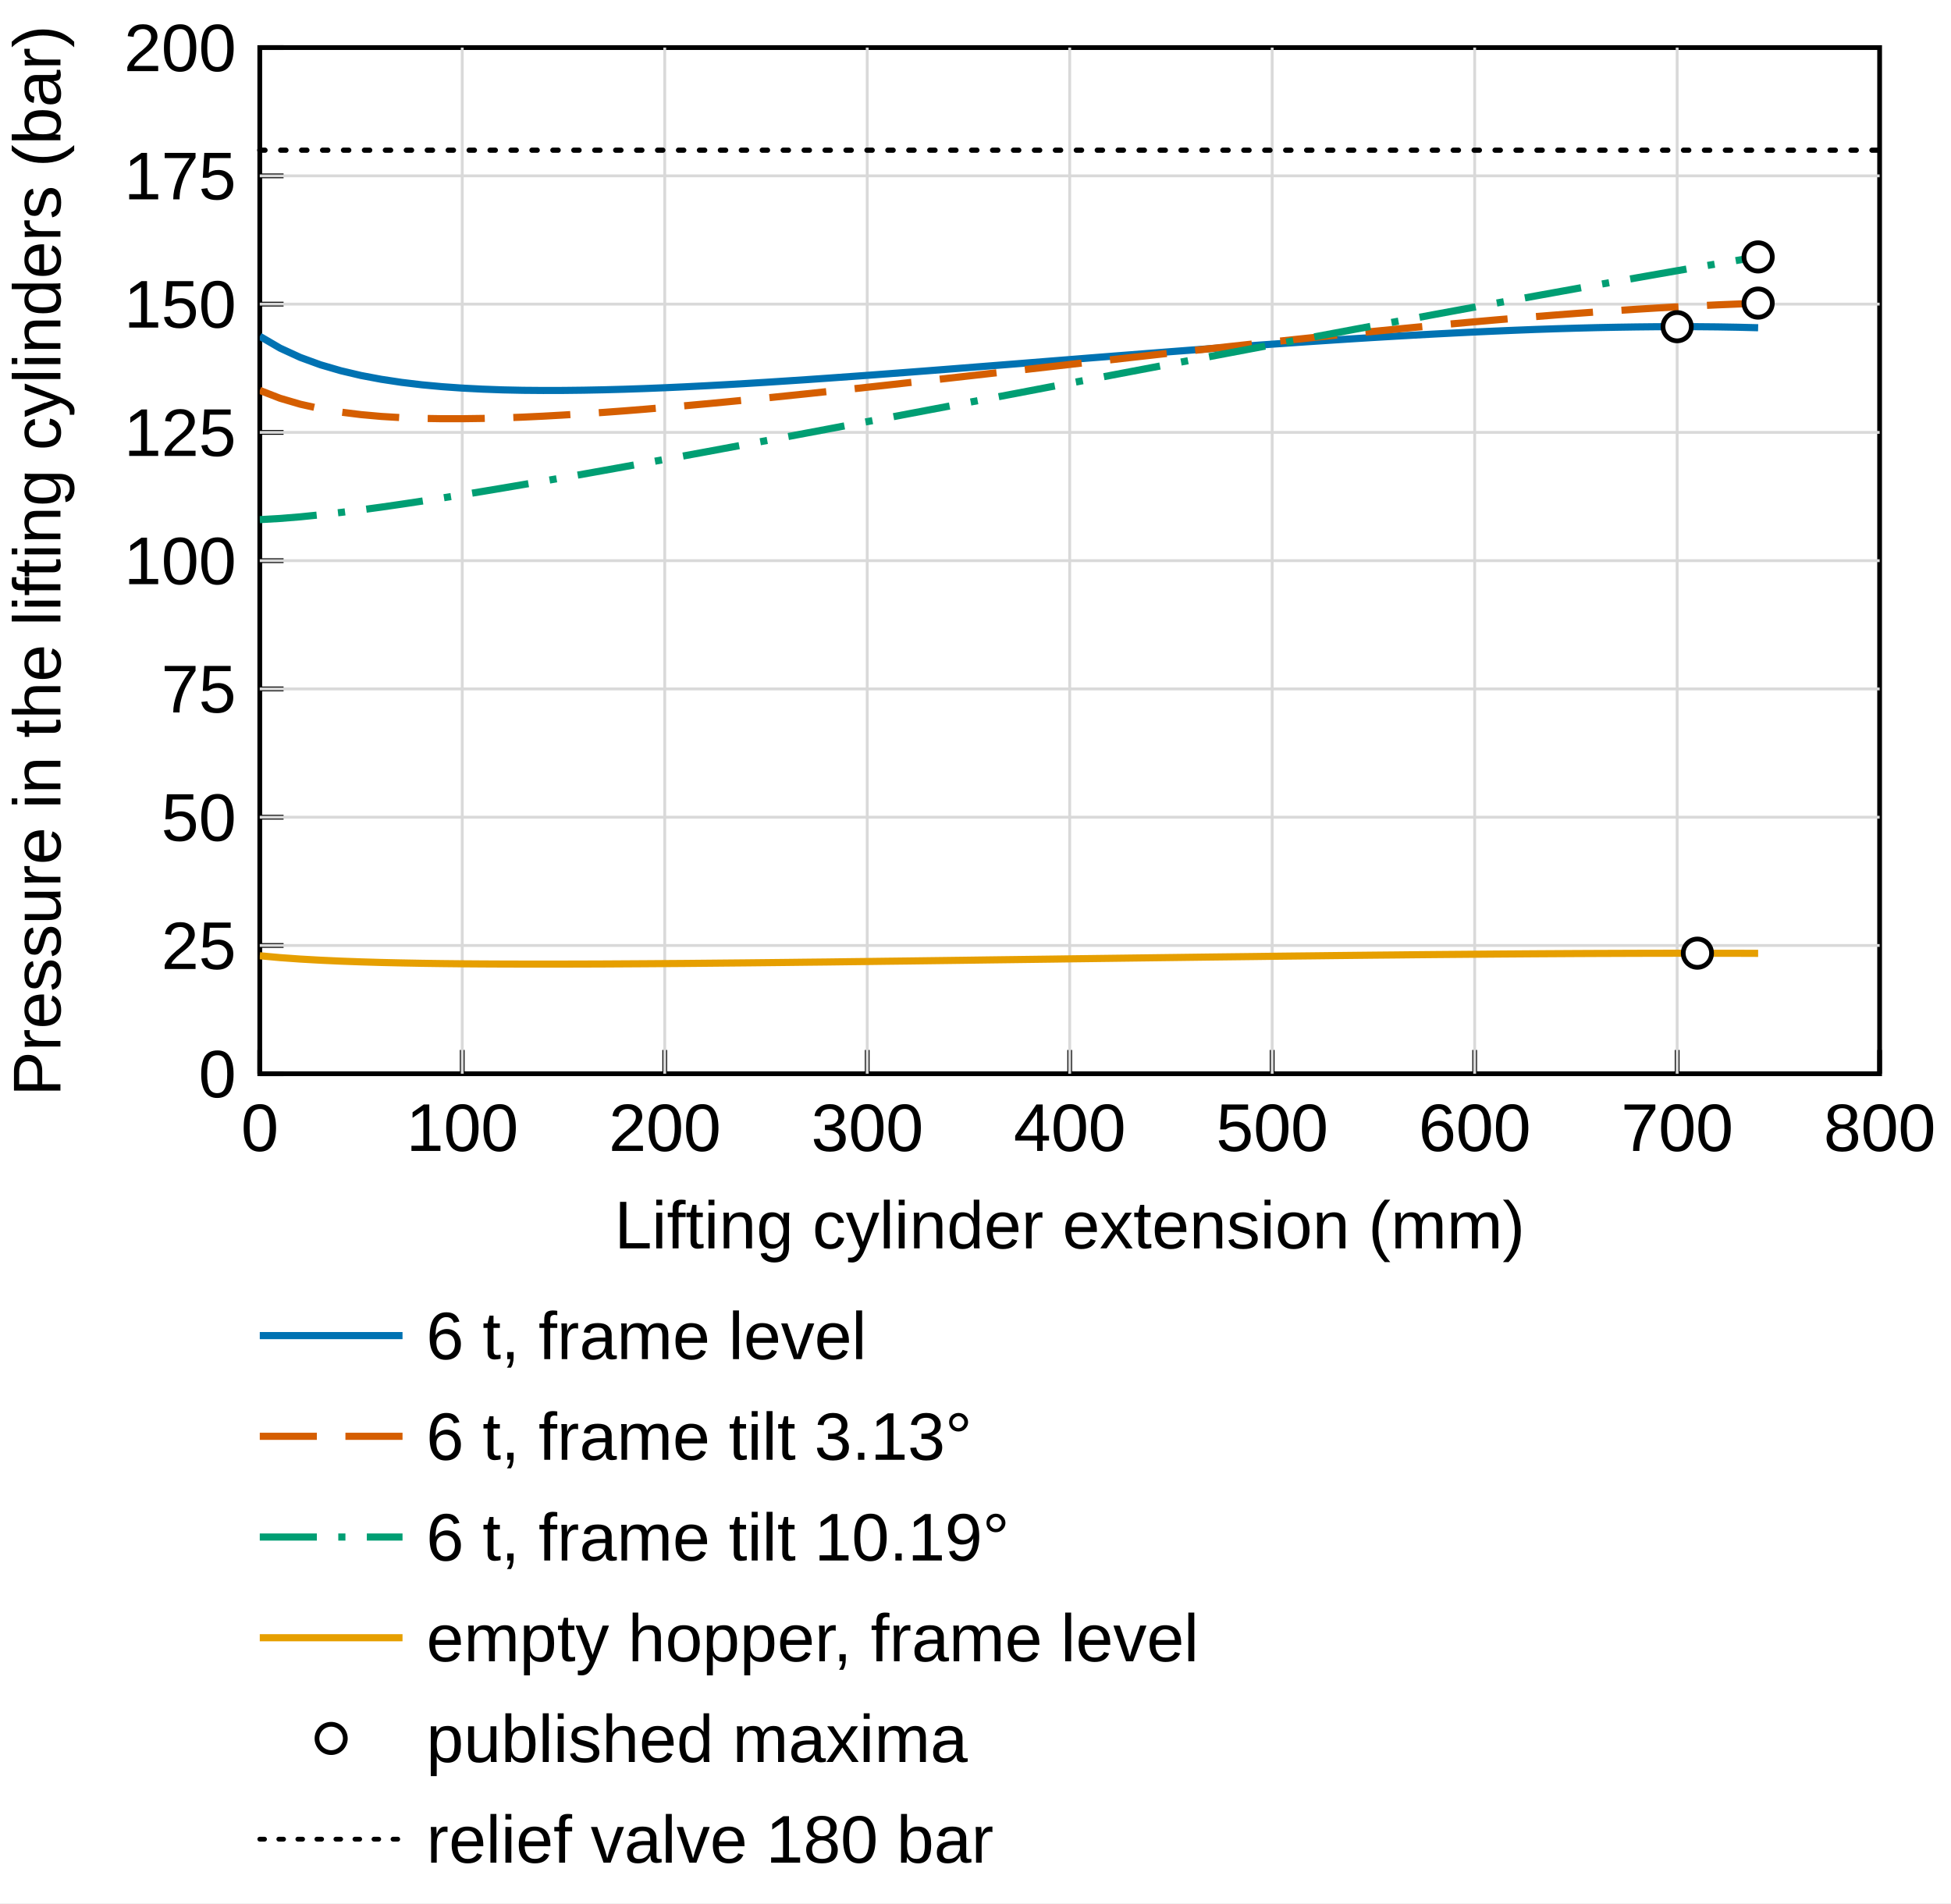
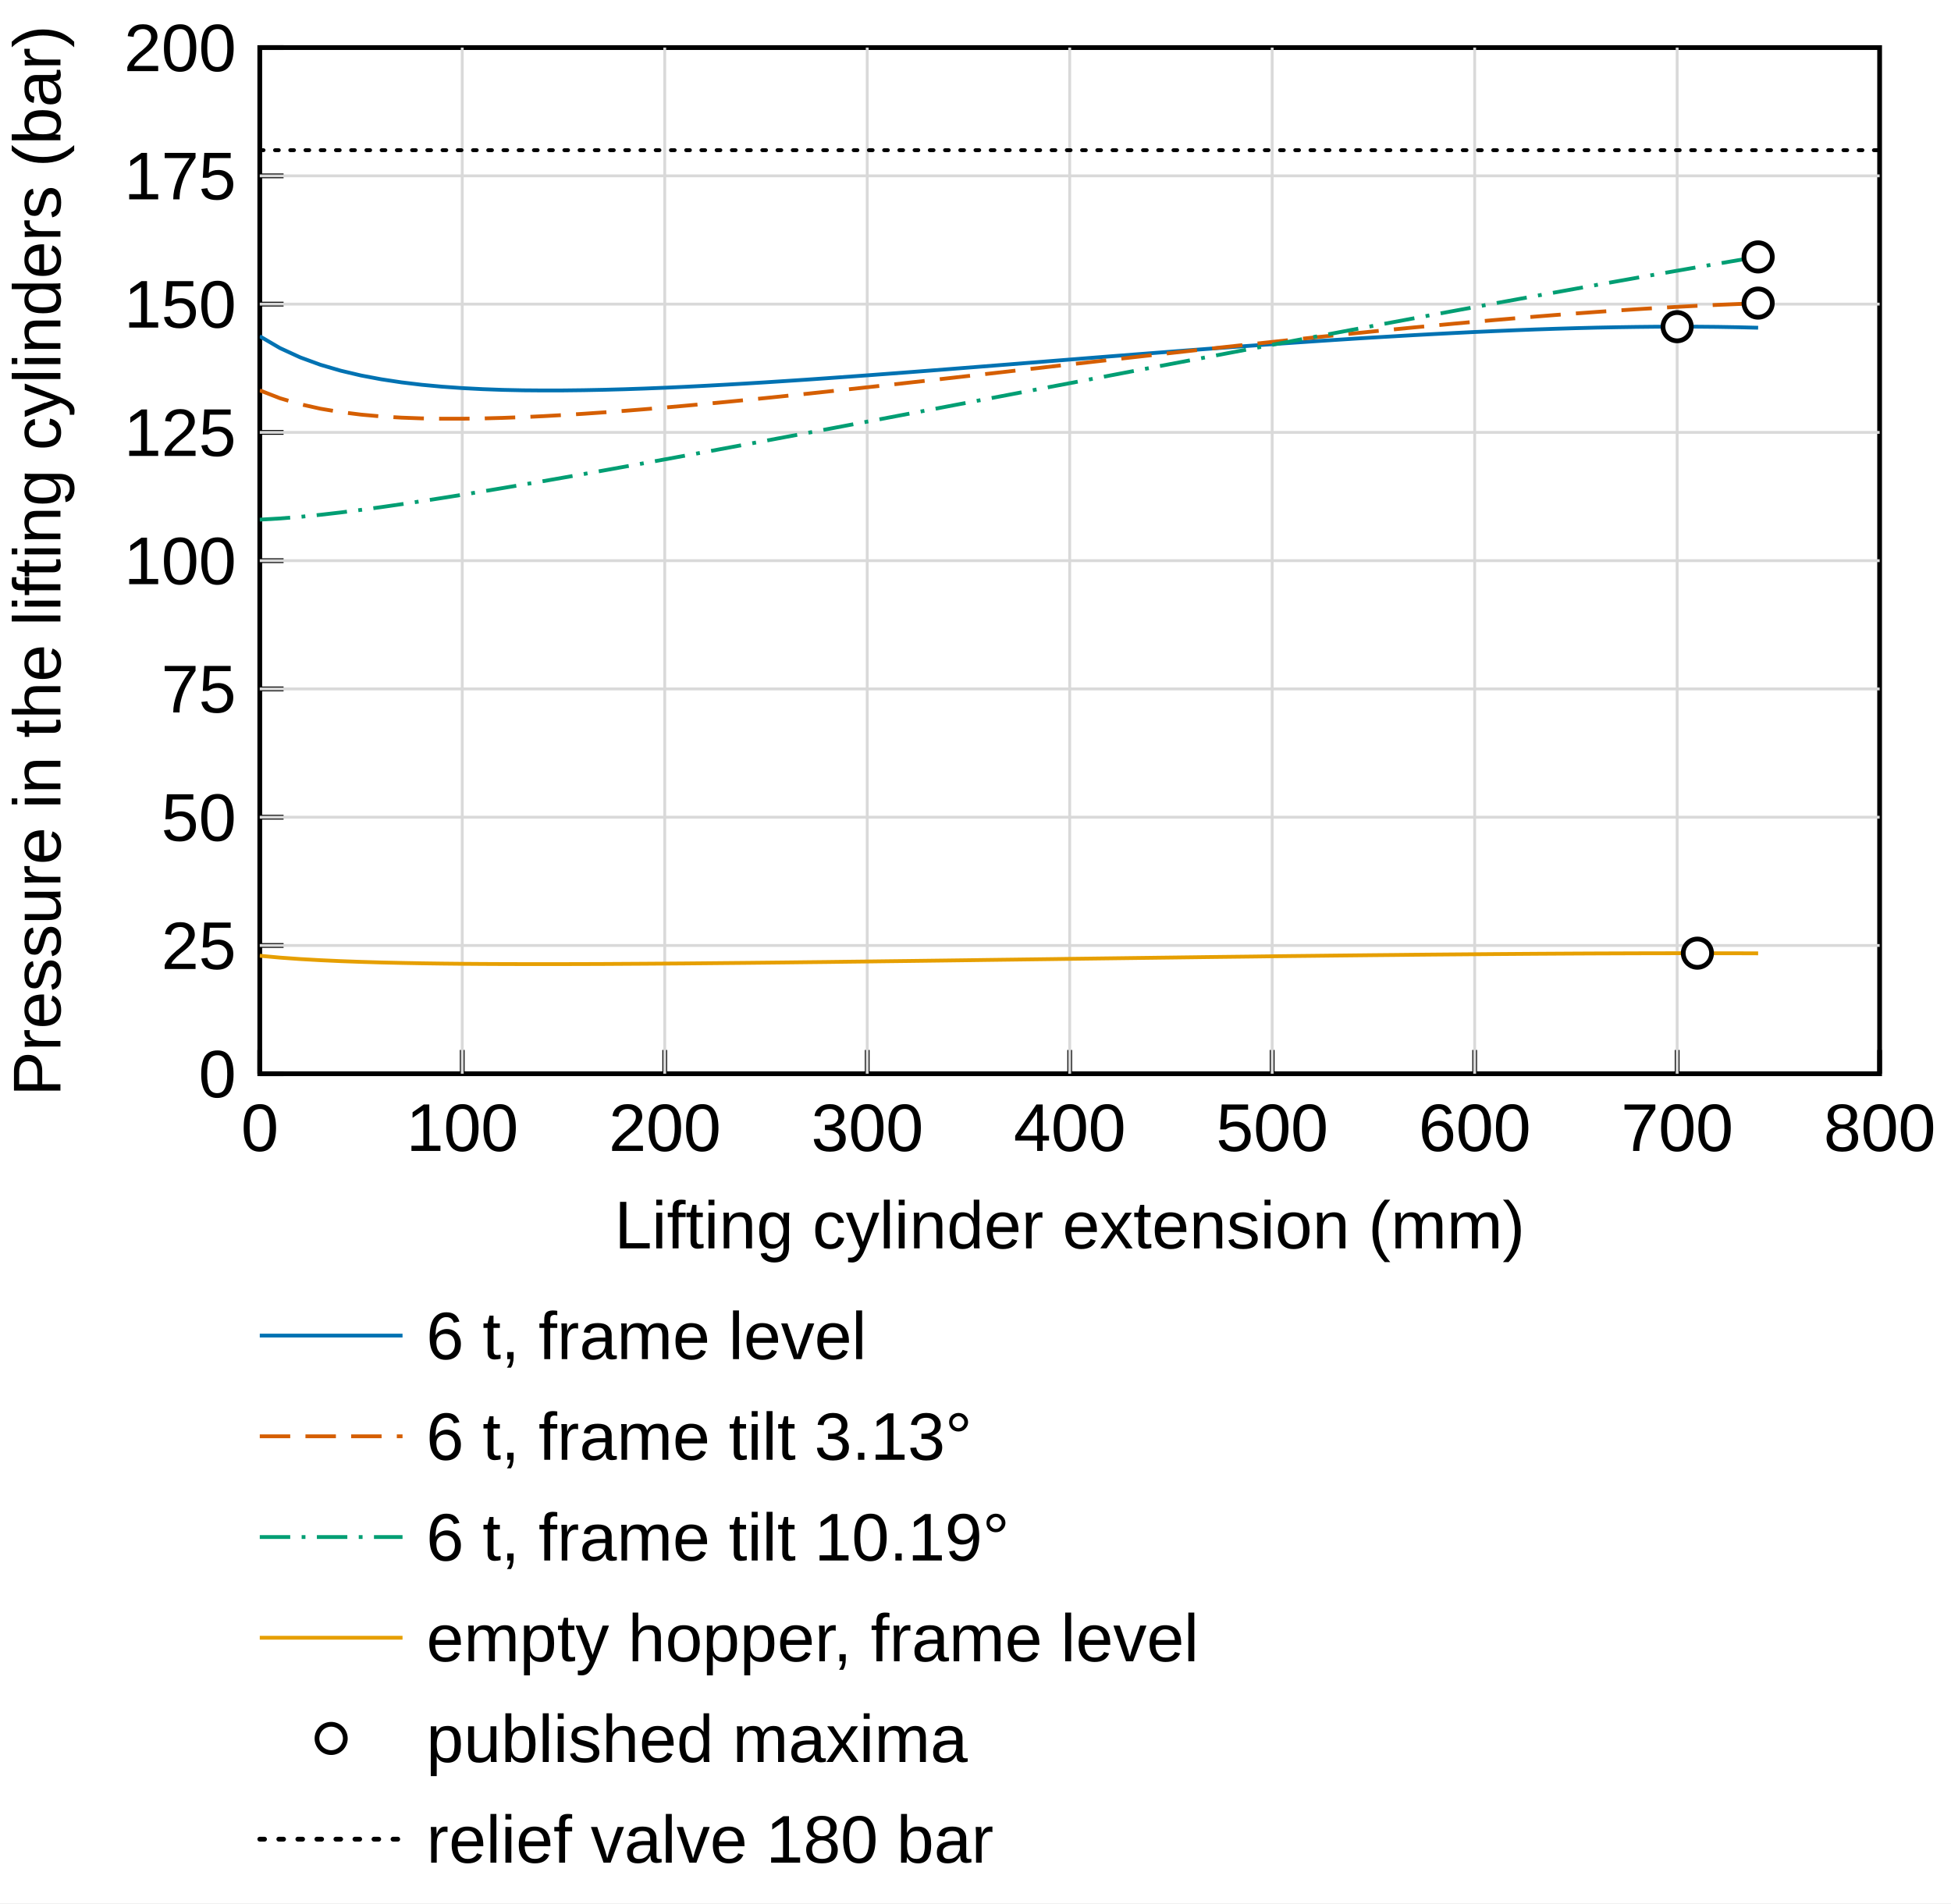
<svg xmlns="http://www.w3.org/2000/svg" width="82.000mm" height="80.000mm" viewBox="0 0 82.000 80.000" font-family="Arial, Helvetica, sans-serif" font-size="2.822">
  <rect width="100%" height="100%" fill="#fff" />
  <defs>
    <clipPath id="clip0">
      <rect x="10.918" y="2.000" width="68.082" height="43.133" />
    </clipPath>
  </defs>
  <rect x="10.918" y="2.000" width="68.082" height="43.133" fill="none" stroke="#000" stroke-width="0.2" />
  <line x1="10.918" y1="45.133" x2="10.918" y2="44.133" stroke="#000" stroke-width="0.2" />
  <text x="10.918" y="48.379" text-anchor="middle">0</text>
  <line x1="19.428" y1="45.133" x2="19.428" y2="44.133" stroke="#000" stroke-width="0.2" />
  <text x="19.428" y="48.379" text-anchor="middle">100</text>
  <line x1="27.939" y1="45.133" x2="27.939" y2="44.133" stroke="#000" stroke-width="0.2" />
  <text x="27.939" y="48.379" text-anchor="middle">200</text>
  <line x1="36.449" y1="45.133" x2="36.449" y2="44.133" stroke="#000" stroke-width="0.2" />
  <text x="36.449" y="48.379" text-anchor="middle">300</text>
  <line x1="44.959" y1="45.133" x2="44.959" y2="44.133" stroke="#000" stroke-width="0.2" />
  <text x="44.959" y="48.379" text-anchor="middle">400</text>
  <line x1="53.469" y1="45.133" x2="53.469" y2="44.133" stroke="#000" stroke-width="0.2" />
  <text x="53.469" y="48.379" text-anchor="middle">500</text>
  <line x1="61.980" y1="45.133" x2="61.980" y2="44.133" stroke="#000" stroke-width="0.2" />
  <text x="61.980" y="48.379" text-anchor="middle">600</text>
  <line x1="70.490" y1="45.133" x2="70.490" y2="44.133" stroke="#000" stroke-width="0.2" />
  <text x="70.490" y="48.379" text-anchor="middle">700</text>
  <line x1="79.000" y1="45.133" x2="79.000" y2="44.133" stroke="#000" stroke-width="0.2" />
  <text x="79.000" y="48.379" text-anchor="middle">800</text>
  <line x1="10.918" y1="45.133" x2="11.918" y2="45.133" stroke="#000" stroke-width="0.2" />
  <text x="9.918" y="46.121" text-anchor="end">0</text>
  <line x1="10.918" y1="39.742" x2="11.918" y2="39.742" stroke="#000" stroke-width="0.2" />
  <text x="9.918" y="40.729" text-anchor="end">25</text>
  <line x1="10.918" y1="34.350" x2="11.918" y2="34.350" stroke="#000" stroke-width="0.2" />
  <text x="9.918" y="35.338" text-anchor="end">50</text>
  <line x1="10.918" y1="28.958" x2="11.918" y2="28.958" stroke="#000" stroke-width="0.2" />
  <text x="9.918" y="29.946" text-anchor="end">75</text>
  <line x1="10.918" y1="23.567" x2="11.918" y2="23.567" stroke="#000" stroke-width="0.2" />
  <text x="9.918" y="24.554" text-anchor="end">100</text>
  <line x1="10.918" y1="18.175" x2="11.918" y2="18.175" stroke="#000" stroke-width="0.2" />
  <text x="9.918" y="19.163" text-anchor="end">125</text>
  <line x1="10.918" y1="12.783" x2="11.918" y2="12.783" stroke="#000" stroke-width="0.2" />
  <text x="9.918" y="13.771" text-anchor="end">150</text>
  <line x1="10.918" y1="7.392" x2="11.918" y2="7.392" stroke="#000" stroke-width="0.2" />
  <text x="9.918" y="8.379" text-anchor="end">175</text>
  <line x1="10.918" y1="2.000" x2="11.918" y2="2.000" stroke="#000" stroke-width="0.2" />
  <text x="9.918" y="2.988" text-anchor="end">200</text>
  <text x="44.959" y="52.471" text-anchor="middle">Lifting cylinder extension (mm)</text>
  <text transform="translate(2.540,23.567) rotate(-90)" text-anchor="middle">Pressure in the lifting cylinders (bar)</text>
  <line x1="19.428" y1="2.000" x2="19.428" y2="45.133" stroke="#d9d9d9" stroke-width="0.12" />
  <line x1="27.939" y1="2.000" x2="27.939" y2="45.133" stroke="#d9d9d9" stroke-width="0.12" />
  <line x1="36.449" y1="2.000" x2="36.449" y2="45.133" stroke="#d9d9d9" stroke-width="0.12" />
  <line x1="44.959" y1="2.000" x2="44.959" y2="45.133" stroke="#d9d9d9" stroke-width="0.12" />
  <line x1="53.469" y1="2.000" x2="53.469" y2="45.133" stroke="#d9d9d9" stroke-width="0.12" />
  <line x1="61.980" y1="2.000" x2="61.980" y2="45.133" stroke="#d9d9d9" stroke-width="0.12" />
  <line x1="70.490" y1="2.000" x2="70.490" y2="45.133" stroke="#d9d9d9" stroke-width="0.12" />
  <line x1="10.918" y1="39.742" x2="79.000" y2="39.742" stroke="#d9d9d9" stroke-width="0.12" />
  <line x1="10.918" y1="34.350" x2="79.000" y2="34.350" stroke="#d9d9d9" stroke-width="0.12" />
  <line x1="10.918" y1="28.958" x2="79.000" y2="28.958" stroke="#d9d9d9" stroke-width="0.12" />
  <line x1="10.918" y1="23.567" x2="79.000" y2="23.567" stroke="#d9d9d9" stroke-width="0.12" />
  <line x1="10.918" y1="18.175" x2="79.000" y2="18.175" stroke="#d9d9d9" stroke-width="0.12" />
  <line x1="10.918" y1="12.783" x2="79.000" y2="12.783" stroke="#d9d9d9" stroke-width="0.12" />
  <line x1="10.918" y1="7.392" x2="79.000" y2="7.392" stroke="#d9d9d9" stroke-width="0.12" />
-   <line x1="10.918" y1="6.313" x2="79.000" y2="6.313" stroke="#000" stroke-width="0.22" stroke-dasharray="0.220,0.660" stroke-linecap="round" />
+   <line x1="10.918" y1="6.313" x2="79.000" y2="6.313" stroke="#000" stroke-width="0.16" stroke-dasharray="0.160,0.480" stroke-linecap="round" />
  <g clip-path="url(#clip0)">
-     <path d="M10.918 14.134L11.769 14.632L12.620 15.023L13.471 15.334L14.322 15.582L15.173 15.783L16.024 15.943L16.875 16.072L17.726 16.174L18.577 16.253L19.428 16.313L20.279 16.357L21.130 16.388L21.982 16.406L22.833 16.413L23.684 16.411L24.535 16.401L25.386 16.384L26.237 16.361L27.088 16.332L27.939 16.298L28.790 16.259L29.641 16.216L30.492 16.170L31.343 16.121L32.194 16.069L33.045 16.014L33.896 15.958L34.747 15.899L35.598 15.838L36.449 15.777L37.300 15.713L38.151 15.649L39.002 15.584L39.853 15.518L40.704 15.451L41.555 15.384L42.406 15.317L43.257 15.249L44.108 15.181L44.959 15.114L45.810 15.046L46.661 14.979L47.512 14.913L48.363 14.847L49.214 14.781L50.065 14.716L50.916 14.652L51.767 14.590L52.618 14.528L53.469 14.467L54.320 14.408L55.171 14.350L56.022 14.294L56.873 14.239L57.724 14.186L58.575 14.136L59.426 14.087L60.278 14.041L61.129 13.997L61.980 13.955L62.831 13.917L63.682 13.881L64.533 13.848L65.384 13.819L66.235 13.794L67.086 13.772L67.937 13.755L68.788 13.742L69.639 13.733L70.490 13.730L71.341 13.732L72.192 13.740L73.043 13.755L73.894 13.776" fill="none" stroke="#0072B2" stroke-width="0.300" stroke-linejoin="round" />
-     <path d="M10.918 16.409L11.769 16.740L12.620 16.990L13.471 17.180L14.322 17.322L15.173 17.428L16.024 17.504L16.875 17.555L17.726 17.586L18.577 17.600L19.428 17.600L20.279 17.588L21.130 17.565L21.982 17.533L22.833 17.493L23.684 17.445L24.535 17.392L25.386 17.333L26.237 17.270L27.088 17.202L27.939 17.130L28.790 17.055L29.641 16.977L30.492 16.897L31.343 16.814L32.194 16.729L33.045 16.641L33.896 16.553L34.747 16.462L35.598 16.371L36.449 16.278L37.300 16.185L38.151 16.090L39.002 15.995L39.853 15.899L40.704 15.803L41.555 15.707L42.406 15.610L43.257 15.513L44.108 15.416L44.959 15.319L45.810 15.222L46.661 15.126L47.512 15.029L48.363 14.934L49.214 14.838L50.065 14.743L50.916 14.649L51.767 14.556L52.618 14.463L53.469 14.372L54.320 14.281L55.171 14.191L56.022 14.103L56.873 14.016L57.724 13.930L58.575 13.846L59.426 13.763L60.278 13.683L61.129 13.603L61.980 13.526L62.831 13.451L63.682 13.379L64.533 13.308L65.384 13.240L66.235 13.175L67.086 13.113L67.937 13.054L68.788 12.998L69.639 12.946L70.490 12.898L71.341 12.854L72.192 12.814L73.043 12.779L73.894 12.750" fill="none" stroke="#D55E00" stroke-width="0.300" stroke-linejoin="round" stroke-dasharray="2.400,1.200" />
-     <path d="M10.918 21.842L11.769 21.793L12.620 21.724L13.471 21.638L14.322 21.540L15.173 21.432L16.024 21.316L16.875 21.193L17.726 21.065L18.577 20.933L19.428 20.797L20.279 20.657L21.130 20.515L21.982 20.370L22.833 20.224L23.684 20.075L24.535 19.925L25.386 19.773L26.237 19.620L27.088 19.466L27.939 19.310L28.790 19.154L29.641 18.998L30.492 18.840L31.343 18.682L32.194 18.523L33.045 18.364L33.896 18.204L34.747 18.044L35.598 17.883L36.449 17.723L37.300 17.562L38.151 17.400L39.002 17.239L39.853 17.078L40.704 16.916L41.555 16.754L42.406 16.592L43.257 16.430L44.108 16.268L44.959 16.107L45.810 15.945L46.661 15.783L47.512 15.621L48.363 15.460L49.214 15.298L50.065 15.137L50.916 14.976L51.767 14.815L52.618 14.654L53.469 14.493L54.320 14.333L55.171 14.173L56.022 14.014L56.873 13.854L57.724 13.696L58.575 13.537L59.426 13.379L60.278 13.221L61.129 13.064L61.980 12.908L62.831 12.751L63.682 12.596L64.533 12.441L65.384 12.287L66.235 12.134L67.086 11.981L67.937 11.829L68.788 11.678L69.639 11.528L70.490 11.379L71.341 11.231L72.192 11.085L73.043 10.939L73.894 10.795" fill="none" stroke="#009E73" stroke-width="0.300" stroke-linejoin="round" stroke-dasharray="2.400,0.900,0.300,0.900" />
-     <path d="M10.918 40.174L11.769 40.252L12.620 40.313L13.471 40.361L14.322 40.400L15.173 40.431L16.024 40.456L16.875 40.475L17.726 40.491L18.577 40.503L19.428 40.512L20.279 40.518L21.130 40.522L21.982 40.524L22.833 40.525L23.684 40.524L24.535 40.522L25.386 40.519L26.237 40.514L27.088 40.509L27.939 40.503L28.790 40.497L29.641 40.489L30.492 40.481L31.343 40.473L32.194 40.464L33.045 40.455L33.896 40.445L34.747 40.436L35.598 40.425L36.449 40.415L37.300 40.404L38.151 40.394L39.002 40.383L39.853 40.372L40.704 40.361L41.555 40.349L42.406 40.338L43.257 40.327L44.108 40.316L44.959 40.304L45.810 40.293L46.661 40.282L47.512 40.271L48.363 40.260L49.214 40.249L50.065 40.238L50.916 40.227L51.767 40.217L52.618 40.207L53.469 40.196L54.320 40.186L55.171 40.177L56.022 40.167L56.873 40.158L57.724 40.149L58.575 40.141L59.426 40.132L60.278 40.124L61.129 40.117L61.980 40.110L62.831 40.103L63.682 40.097L64.533 40.091L65.384 40.086L66.235 40.081L67.086 40.077L67.937 40.074L68.788 40.071L69.639 40.069L70.490 40.068L71.341 40.068L72.192 40.069L73.043 40.070L73.894 40.073" fill="none" stroke="#E69F00" stroke-width="0.300" stroke-linejoin="round" />
+     <path d="M10.918 14.134L11.769 14.632L12.620 15.023L13.471 15.334L14.322 15.582L15.173 15.783L16.024 15.943L16.875 16.072L17.726 16.174L18.577 16.253L19.428 16.313L20.279 16.357L21.130 16.388L21.982 16.406L22.833 16.413L23.684 16.411L24.535 16.401L25.386 16.384L26.237 16.361L27.088 16.332L27.939 16.298L28.790 16.259L29.641 16.216L30.492 16.170L31.343 16.121L32.194 16.069L33.045 16.014L33.896 15.958L34.747 15.899L35.598 15.838L36.449 15.777L37.300 15.713L38.151 15.649L39.002 15.584L39.853 15.518L40.704 15.451L41.555 15.384L42.406 15.317L43.257 15.249L44.108 15.181L44.959 15.114L45.810 15.046L46.661 14.979L47.512 14.913L48.363 14.847L49.214 14.781L50.065 14.716L50.916 14.652L51.767 14.590L52.618 14.528L53.469 14.467L54.320 14.408L55.171 14.350L56.022 14.294L56.873 14.239L57.724 14.186L58.575 14.136L59.426 14.087L60.278 14.041L61.129 13.997L61.980 13.955L62.831 13.917L63.682 13.881L64.533 13.848L65.384 13.819L66.235 13.794L67.086 13.772L67.937 13.755L68.788 13.742L69.639 13.733L70.490 13.730L71.341 13.732L72.192 13.740L73.043 13.755L73.894 13.776" fill="none" stroke="#0072B2" stroke-width="0.160" stroke-linejoin="round" />
+     <path d="M10.918 16.409L11.769 16.740L12.620 16.990L13.471 17.180L14.322 17.322L15.173 17.428L16.024 17.504L16.875 17.555L17.726 17.586L18.577 17.600L19.428 17.600L20.279 17.588L21.130 17.565L21.982 17.533L22.833 17.493L23.684 17.445L24.535 17.392L25.386 17.333L26.237 17.270L27.088 17.202L27.939 17.130L28.790 17.055L29.641 16.977L30.492 16.897L31.343 16.814L32.194 16.729L33.045 16.641L33.896 16.553L34.747 16.462L35.598 16.371L36.449 16.278L37.300 16.185L38.151 16.090L39.002 15.995L39.853 15.899L40.704 15.803L41.555 15.707L42.406 15.610L43.257 15.513L44.108 15.416L44.959 15.319L45.810 15.222L46.661 15.126L47.512 15.029L48.363 14.934L49.214 14.838L50.065 14.743L50.916 14.649L51.767 14.556L52.618 14.463L53.469 14.372L54.320 14.281L55.171 14.191L56.022 14.103L56.873 14.016L57.724 13.930L58.575 13.846L59.426 13.763L60.278 13.683L61.129 13.603L61.980 13.526L62.831 13.451L63.682 13.379L64.533 13.308L65.384 13.240L66.235 13.175L67.086 13.113L67.937 13.054L68.788 12.998L69.639 12.946L70.490 12.898L71.341 12.854L72.192 12.814L73.043 12.779L73.894 12.750" fill="none" stroke="#D55E00" stroke-width="0.160" stroke-linejoin="round" stroke-dasharray="1.280,0.640" />
+     <path d="M10.918 21.842L11.769 21.793L12.620 21.724L13.471 21.638L14.322 21.540L15.173 21.432L16.024 21.316L16.875 21.193L17.726 21.065L18.577 20.933L19.428 20.797L20.279 20.657L21.130 20.515L21.982 20.370L22.833 20.224L23.684 20.075L24.535 19.925L25.386 19.773L26.237 19.620L27.088 19.466L27.939 19.310L28.790 19.154L29.641 18.998L30.492 18.840L31.343 18.682L32.194 18.523L33.045 18.364L33.896 18.204L34.747 18.044L35.598 17.883L36.449 17.723L37.300 17.562L38.151 17.400L39.002 17.239L39.853 17.078L40.704 16.916L41.555 16.754L42.406 16.592L43.257 16.430L44.108 16.268L44.959 16.107L45.810 15.945L46.661 15.783L47.512 15.621L48.363 15.460L49.214 15.298L50.065 15.137L50.916 14.976L51.767 14.815L52.618 14.654L53.469 14.493L54.320 14.333L55.171 14.173L56.022 14.014L56.873 13.854L57.724 13.696L58.575 13.537L59.426 13.379L60.278 13.221L61.129 13.064L61.980 12.908L62.831 12.751L63.682 12.596L64.533 12.441L65.384 12.287L66.235 12.134L67.086 11.981L67.937 11.829L68.788 11.678L69.639 11.528L70.490 11.379L71.341 11.231L72.192 11.085L73.043 10.939L73.894 10.795" fill="none" stroke="#009E73" stroke-width="0.160" stroke-linejoin="round" stroke-dasharray="1.280,0.480,0.160,0.480" />
+     <path d="M10.918 40.174L11.769 40.252L12.620 40.313L13.471 40.361L14.322 40.400L15.173 40.431L16.024 40.456L16.875 40.475L17.726 40.491L18.577 40.503L19.428 40.512L20.279 40.518L21.130 40.522L21.982 40.524L22.833 40.525L23.684 40.524L24.535 40.522L25.386 40.519L26.237 40.514L27.088 40.509L27.939 40.503L28.790 40.497L29.641 40.489L30.492 40.481L31.343 40.473L32.194 40.464L33.045 40.455L33.896 40.445L34.747 40.436L35.598 40.425L36.449 40.415L37.300 40.404L38.151 40.394L39.002 40.383L39.853 40.372L40.704 40.361L41.555 40.349L42.406 40.338L43.257 40.327L44.108 40.316L44.959 40.304L45.810 40.293L46.661 40.282L47.512 40.271L48.363 40.260L49.214 40.249L50.065 40.238L50.916 40.227L51.767 40.217L52.618 40.207L53.469 40.196L54.320 40.186L55.171 40.177L56.022 40.167L56.873 40.158L57.724 40.149L58.575 40.141L59.426 40.132L60.278 40.124L61.129 40.117L61.980 40.110L62.831 40.103L63.682 40.097L64.533 40.091L65.384 40.086L66.235 40.081L67.086 40.077L67.937 40.074L68.788 40.071L69.639 40.069L70.490 40.068L71.341 40.068L72.192 40.069L73.043 40.070L73.894 40.073" fill="none" stroke="#E69F00" stroke-width="0.160" stroke-linejoin="round" />
  </g>
  <circle cx="70.490" cy="13.732" r="0.595" fill="#fff" stroke="#000" stroke-width="0.2" />
  <circle cx="73.894" cy="12.740" r="0.595" fill="#fff" stroke="#000" stroke-width="0.2" />
  <circle cx="73.894" cy="10.799" r="0.595" fill="#fff" stroke="#000" stroke-width="0.2" />
  <circle cx="71.341" cy="40.065" r="0.595" fill="#fff" stroke="#000" stroke-width="0.2" />
-   <line x1="10.918" y1="56.140" x2="16.918" y2="56.140" stroke="#0072B2" stroke-width="0.300" />
+   <line x1="10.918" y1="56.140" x2="16.918" y2="56.140" stroke="#0072B2" stroke-width="0.160" />
  <text x="17.918" y="57.128">6 t, frame level</text>
-   <line x1="10.918" y1="60.373" x2="16.918" y2="60.373" stroke="#D55E00" stroke-width="0.300" stroke-dasharray="2.400,1.200" />
+   <line x1="10.918" y1="60.373" x2="16.918" y2="60.373" stroke="#D55E00" stroke-width="0.160" stroke-dasharray="1.280,0.640" />
  <text x="17.918" y="61.361">6 t, frame tilt 3.13°</text>
-   <line x1="10.918" y1="64.607" x2="16.918" y2="64.607" stroke="#009E73" stroke-width="0.300" stroke-dasharray="2.400,0.900,0.300,0.900" />
+   <line x1="10.918" y1="64.607" x2="16.918" y2="64.607" stroke="#009E73" stroke-width="0.160" stroke-dasharray="1.280,0.480,0.160,0.480" />
  <text x="17.918" y="65.594">6 t, frame tilt 10.19°</text>
-   <line x1="10.918" y1="68.840" x2="16.918" y2="68.840" stroke="#E69F00" stroke-width="0.300" />
+   <line x1="10.918" y1="68.840" x2="16.918" y2="68.840" stroke="#E69F00" stroke-width="0.160" />
  <text x="17.918" y="69.828">empty hopper, frame level</text>
  <circle cx="13.918" cy="73.073" r="0.595" fill="#fff" stroke="#000" stroke-width="0.2" />
  <text x="17.918" y="74.061">published maxima</text>
  <line x1="10.918" y1="77.307" x2="16.918" y2="77.307" stroke="#000" stroke-width="0.200" stroke-dasharray="0.200,0.600" stroke-linecap="round" />
  <text x="17.918" y="78.294">relief valve 180 bar</text>
</svg>
